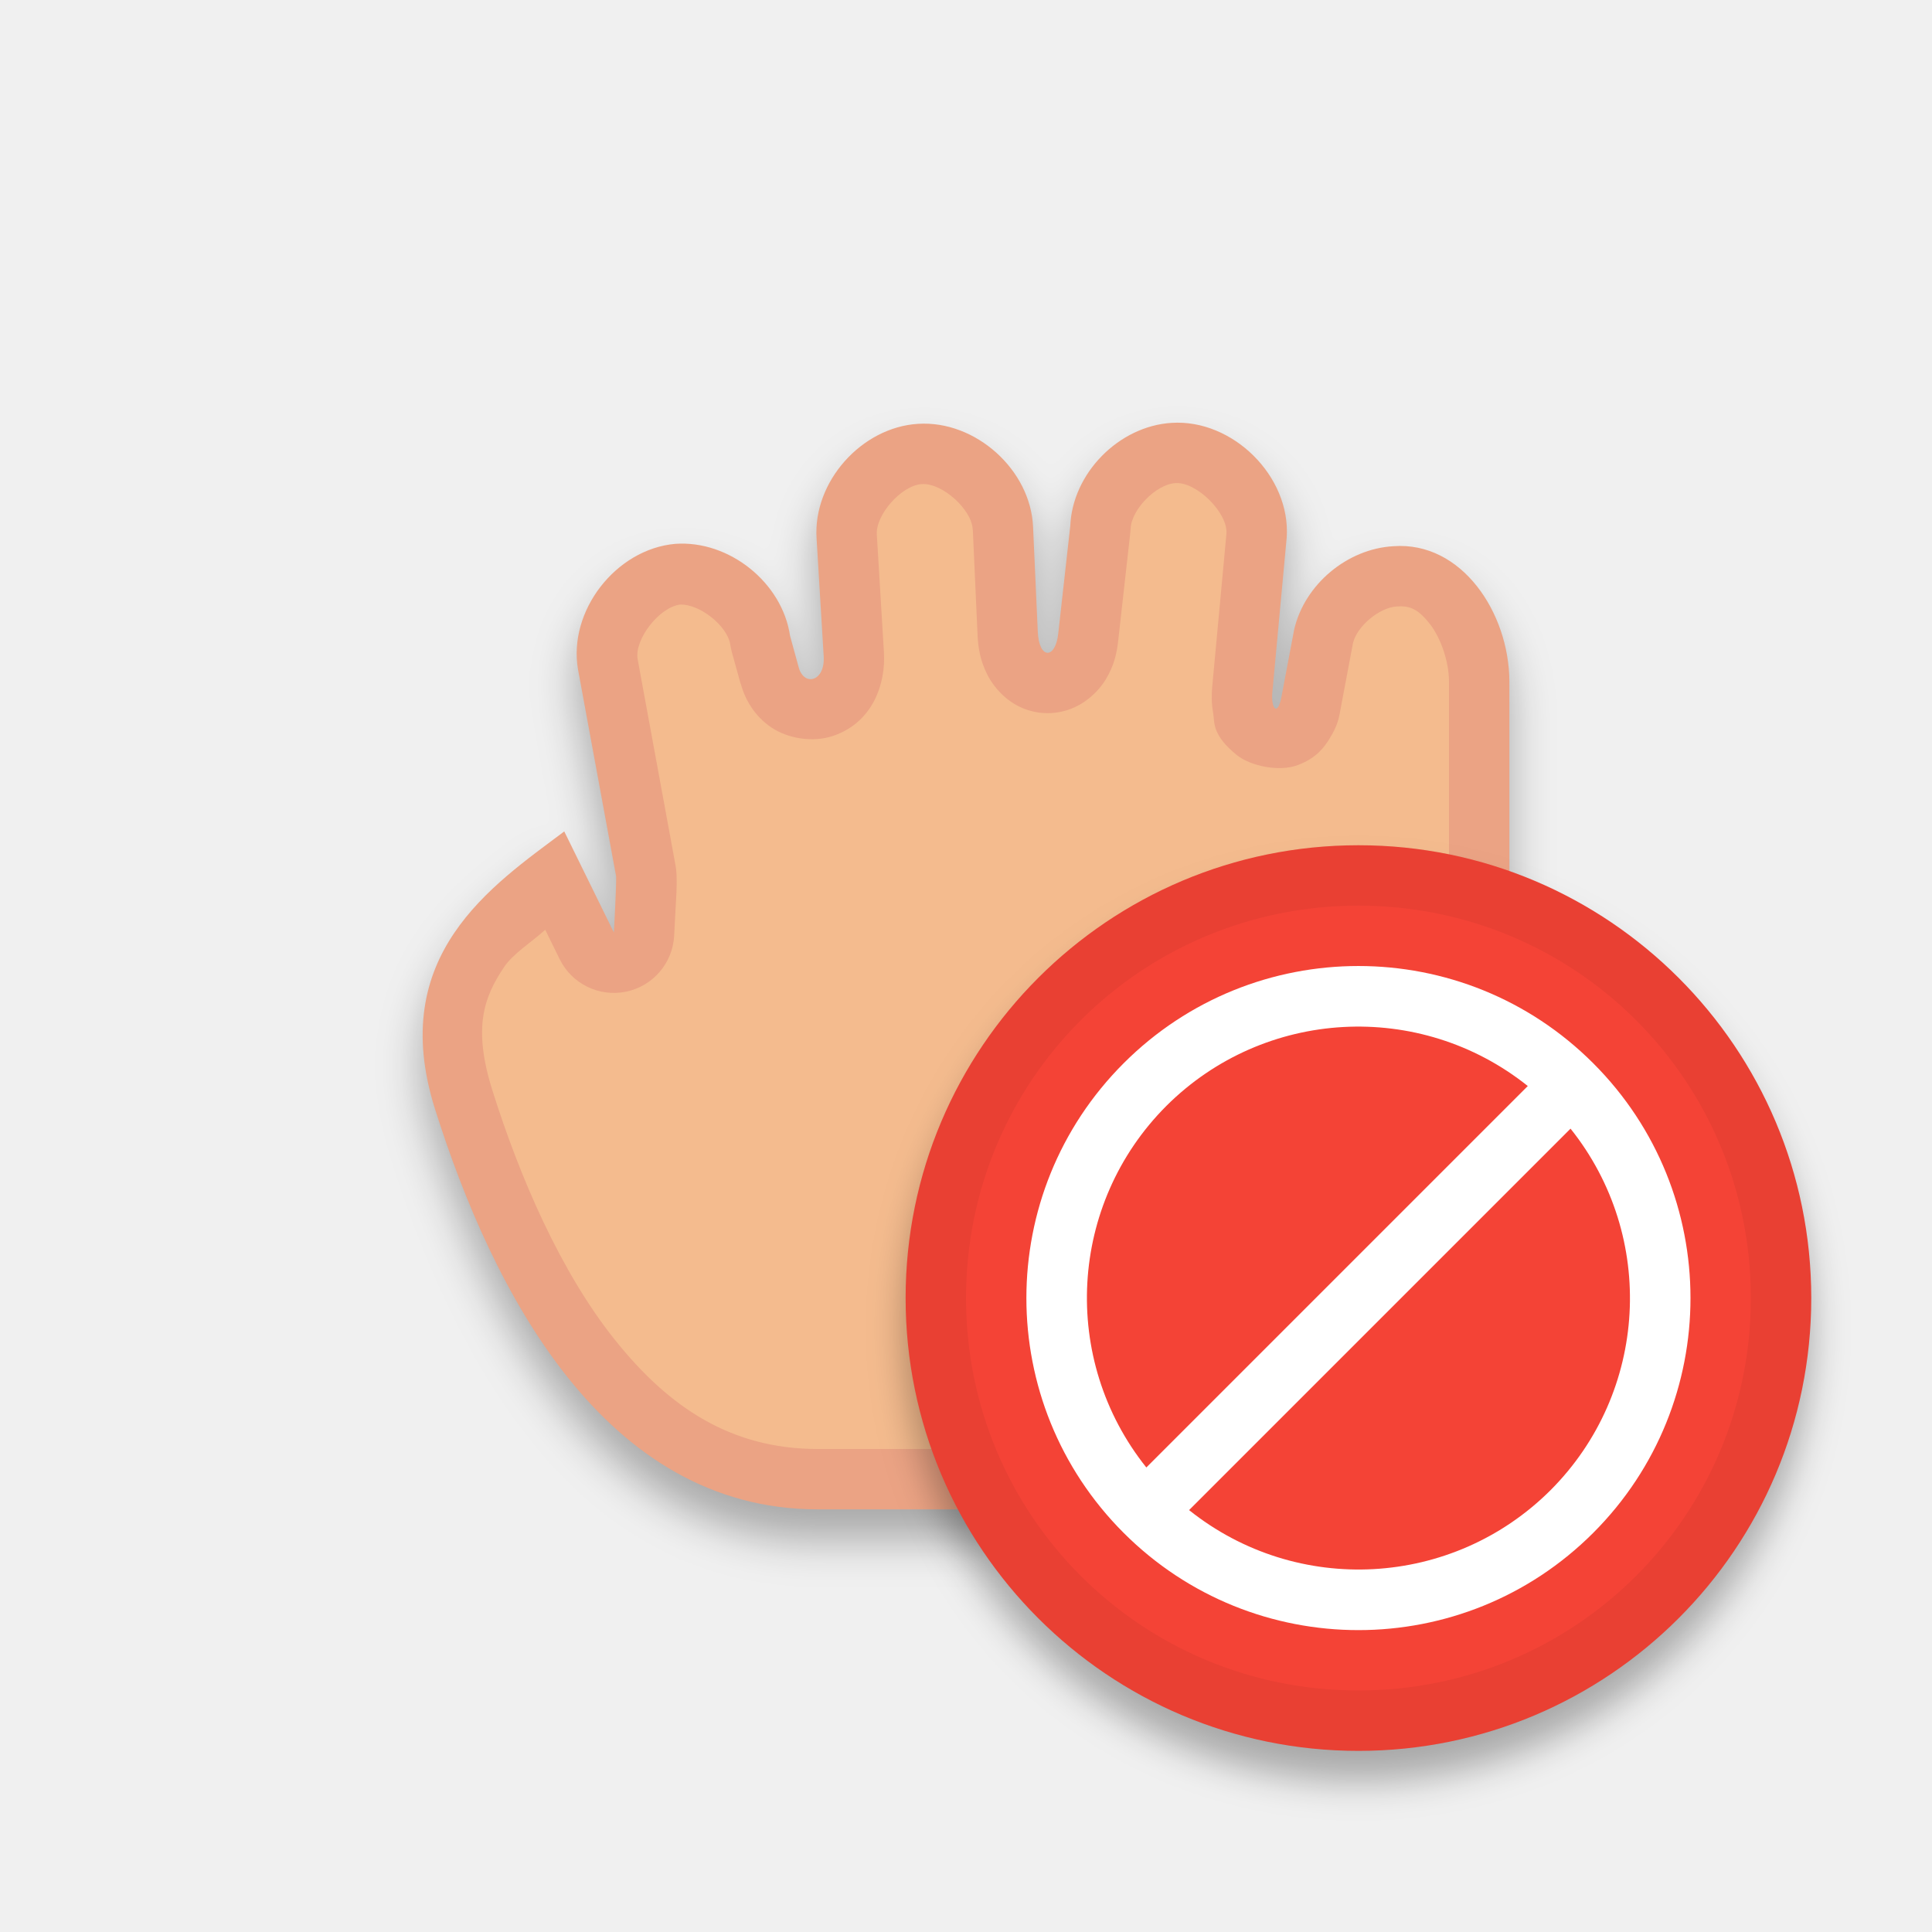
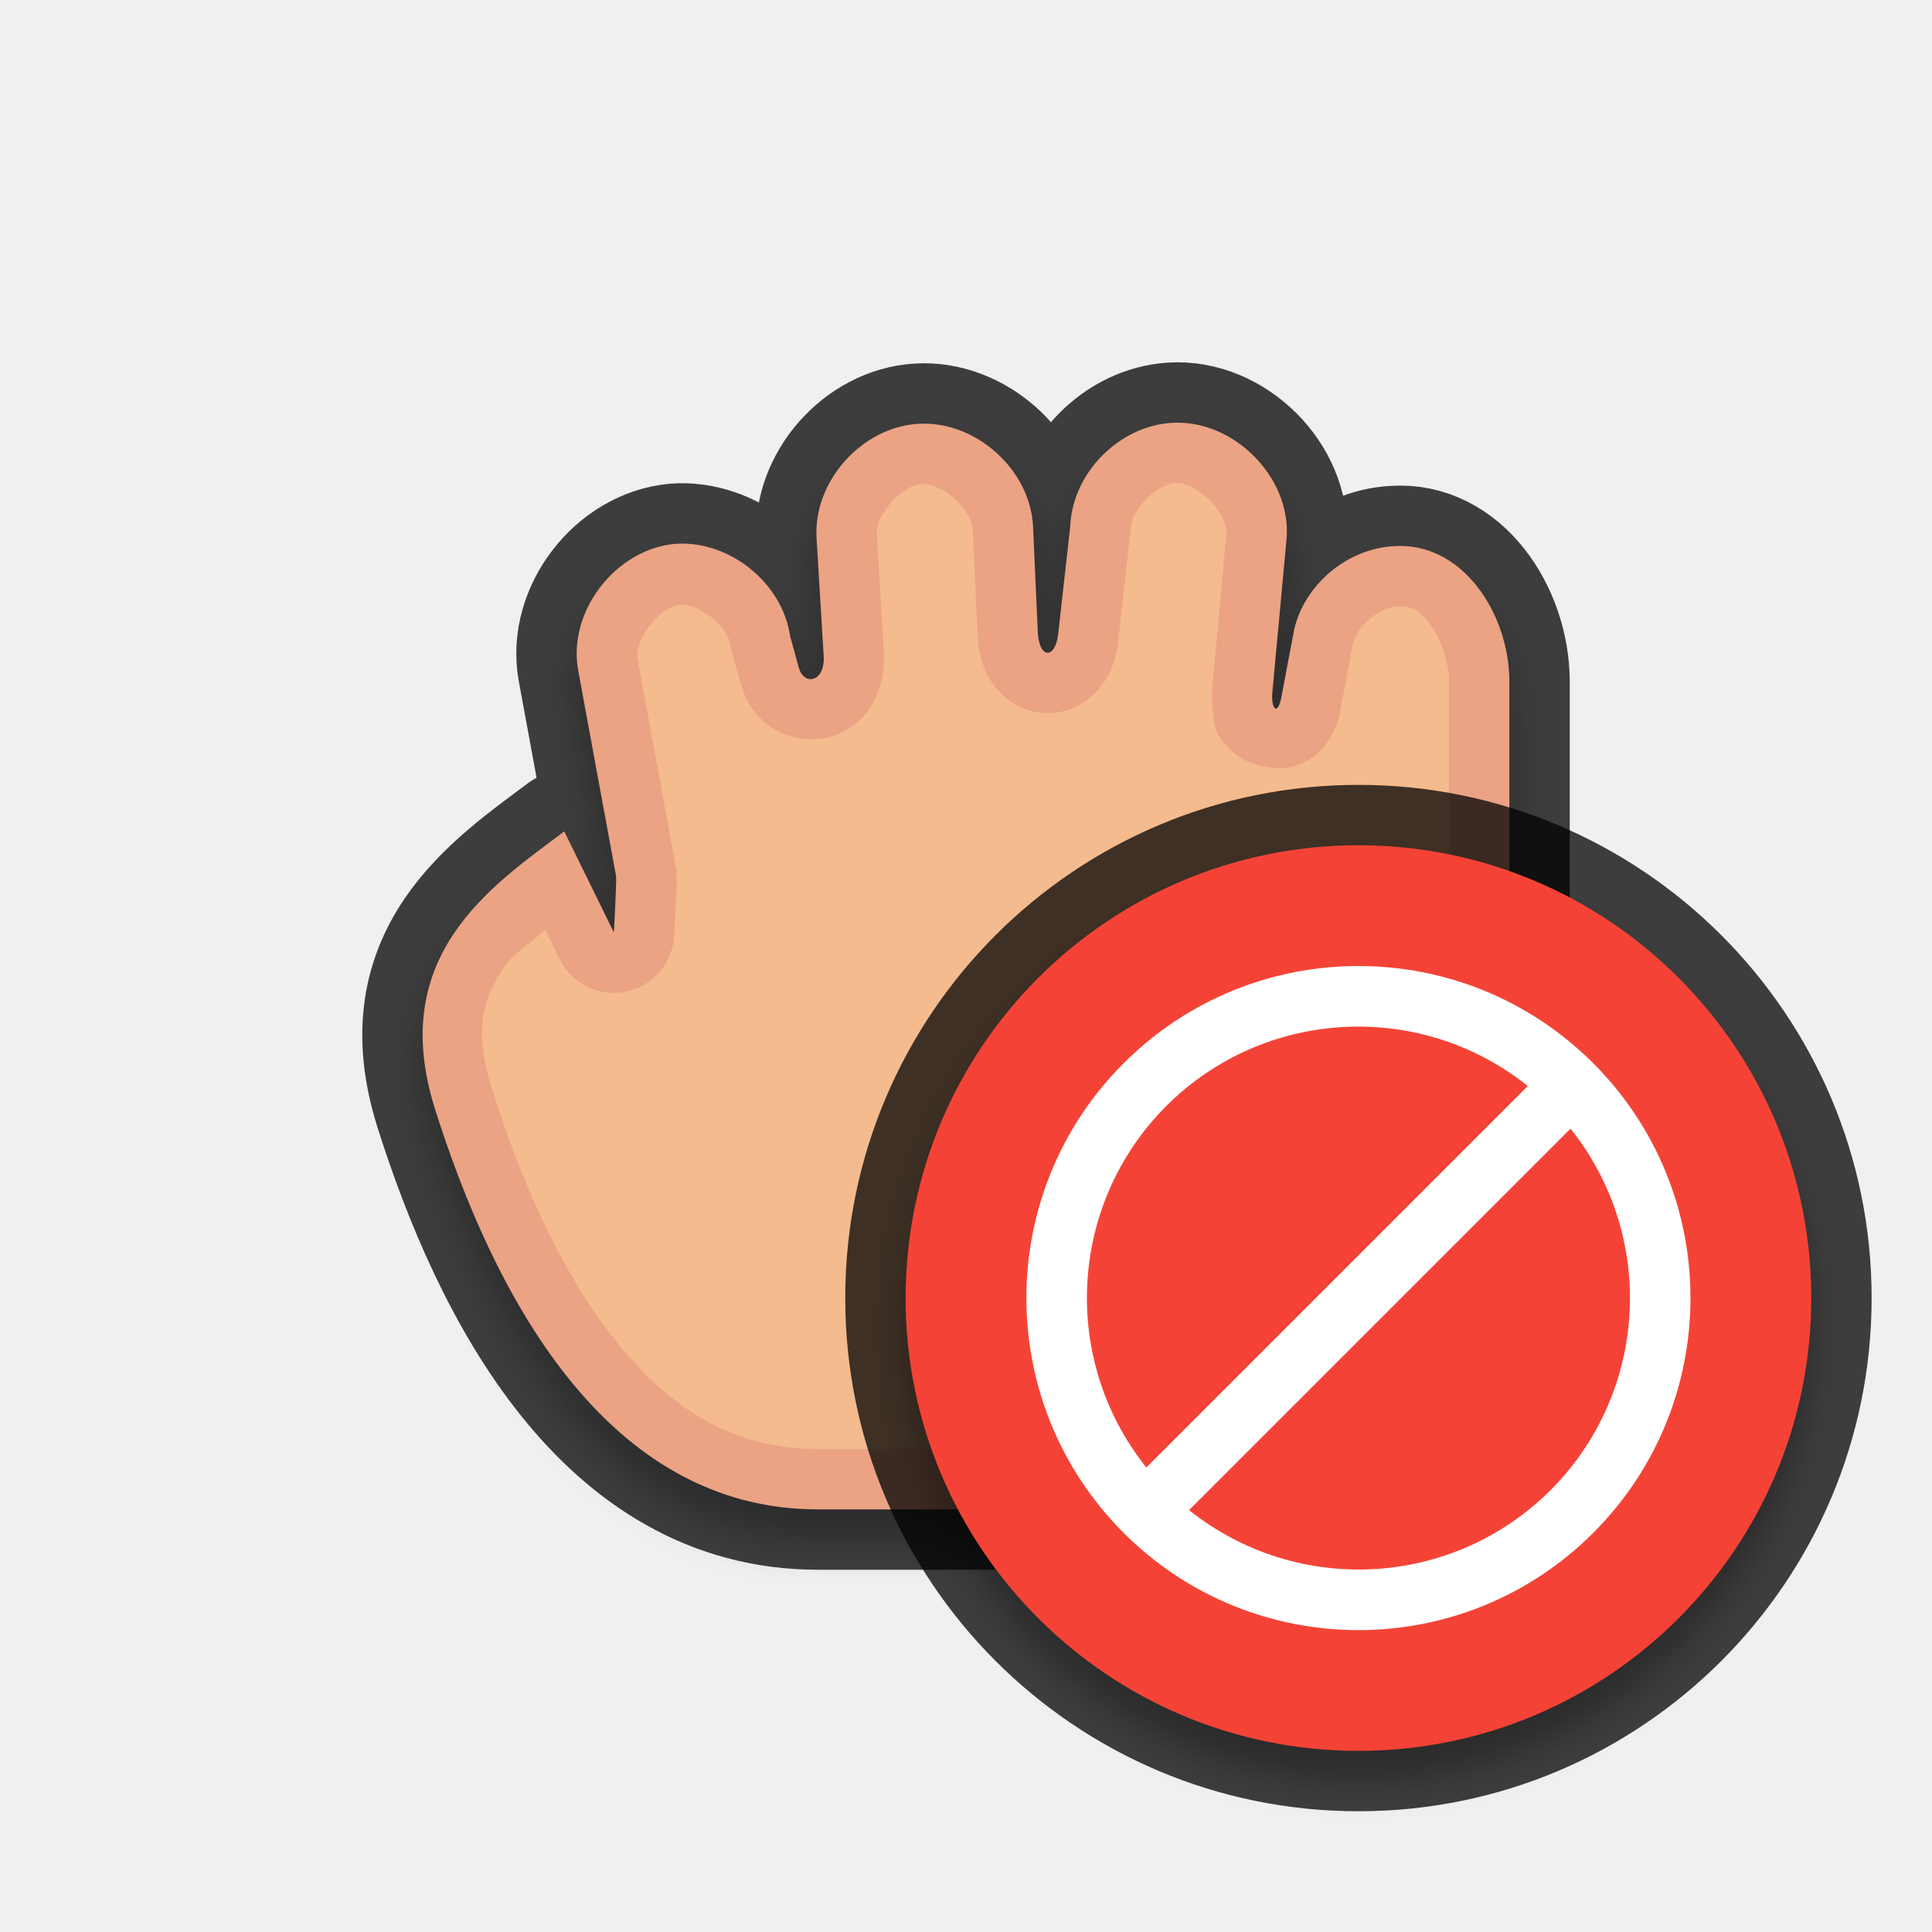
<svg xmlns="http://www.w3.org/2000/svg" id="svg6085" width="32" height="32" version="1.1">
  <defs id="defs6087">
    <filter id="filter850" style="color-interpolation-filters:sRGB" width="1.096" height="1.096" x="-.05" y="-.05">
      <feGaussianBlur id="feGaussianBlur852" stdDeviation=".36" />
    </filter>
    <filter id="filter848" style="color-interpolation-filters:sRGB" width="1.096" height="1.096" x="-.05" y="-.05">
      <feGaussianBlur id="feGaussianBlur850" stdDeviation=".36" />
    </filter>
    <filter id="filter859" style="color-interpolation-filters:sRGB" width="1.096" height="1.096" x="-.05" y="-.05">
      <feGaussianBlur id="feGaussianBlur861" stdDeviation=".36" />
    </filter>
    <filter id="filter903" style="color-interpolation-filters:sRGB" width="1.096" height="1.096" x="-.05" y="-.05">
      <feGaussianBlur id="feGaussianBlur905" stdDeviation=".3" />
    </filter>
  </defs>
  <path id="path845" style="opacity:0.3;fill:#000000;fill-opacity:1;stroke:none;stroke-width:1.193;filter:url(#filter859)" d="m 19.406,7.504 c -0.876,0.054 -1.645,0.836 -1.68,1.709 L 17.527,11 c -0.047,0.417 -0.317,0.428 -0.338,-0.037 l -0.078,-1.732 c -0.038,-0.948 -0.953,-1.771 -1.904,-1.711 -0.939,0.057 -1.742,0.962 -1.682,1.896 l 0.117,1.955 c 0.025,0.421 -0.325,0.5 -0.412,0.186 l -0.145,-0.523 c -0.128,-0.883 -1.01,-1.59 -1.904,-1.525 -0.984,0.089 -1.776,1.113 -1.607,2.082 l 0.631,3.426 c 0.006,0.151 -0.037,0.93 -0.037,0.93 L 9.346,14.271 C 8.145,15.171 6.401,16.323 7.205,18.869 8.157,21.882 10,25.5 13.546,25.5 H 20.5 c 2.485,0 4.5,-2.015 4.5,-4.5 v -7.248 -1.973 c -0.007,-1.131 -0.789,-2.316 -1.922,-2.232 -0.766,0.044 -1.468,0.633 -1.643,1.377 l -0.211,1.117 c -0.063,0.333 -0.175,0.196 -0.15,-0.074 L 21.312,9.4 c 0.066,-1.009 -0.892,-1.962 -1.906,-1.896 z" />
+   <path id="path831" style="fill:none;fill-opacity:1;stroke:#010101;stroke-width:2;stroke-opacity:1;stroke-miterlimit:4;stroke-dasharray:none;stroke-linejoin:round;stroke-linecap:round;opacity:0.75" d="M 19.406 7.004 C 18.53 7.058 17.762 7.84 17.727 8.713 L 17.527 10.5 C 17.481 10.917 17.21 10.928 17.189 10.463 L 17.111 8.73 C 17.073 7.783 16.158 6.96 15.207 7.02 C 14.268 7.077 13.465 7.981 13.525 8.916 L 13.643 10.871 C 13.668 11.293 13.317 11.371 13.23 11.057 L 13.086 10.533 C 12.958 9.65 12.076 8.943 11.182 9.008 C 10.198 9.097 9.406 10.121 9.574 11.09 L 10.205 14.516 C 10.211 14.667 10.168 15.445 10.168 15.445 L 9.346 13.771 C 8.145 14.671 6.401 15.823 7.205 18.369 C 8.157 21.382 10.001 25 13.547 25 L 20.5 25 C 22.985 25 25 22.985 25 20.5 L 25 13.252 L 25 11.279 C 24.993 10.149 24.211 8.963 23.078 9.047 C 22.312 9.091 21.61 9.68 21.436 10.424 L 21.225 11.541 C 21.162 11.874 21.049 11.737 21.074 11.467 L 21.312 8.9 C 21.378 7.891 20.42 6.939 19.406 7.004 z" />
  <path id="path4236-1-58-5-6-0" style="fill:#f4bb8e;fill-opacity:1;stroke:none;stroke-width:1.193" d="M 19.438 7.502 A 0.5 0.5 0 0 0 19.438 7.504 C 18.839 7.541 18.25 8.14 18.227 8.732 A 0.5 0.5 0 0 1 18.223 8.768 L 18.023 10.555 C 18.006 10.712 17.97 10.856 17.883 10.998 C 17.795 11.14 17.606 11.325 17.326 11.312 C 17.047 11.3 16.872 11.098 16.797 10.947 C 16.721 10.797 16.697 10.651 16.689 10.486 L 16.611 8.754 A 0.5 0.5 0 0 1 16.611 8.75 C 16.586 8.112 15.882 7.477 15.238 7.518 A 0.5 0.5 0 0 0 15.238 7.52 C 14.601 7.558 13.983 8.253 14.023 8.883 A 0.5 0.5 0 0 1 14.025 8.887 L 14.143 10.842 C 14.163 11.192 14.024 11.581 13.643 11.713 C 13.452 11.779 13.219 11.744 13.055 11.633 C 12.891 11.522 12.794 11.356 12.748 11.189 L 12.604 10.666 A 0.5 0.5 0 0 1 12.592 10.605 C 12.505 10.009 11.832 9.468 11.225 9.508 C 10.562 9.57 9.956 10.352 10.066 11 L 10.066 11.002 L 10.066 11.004 L 10.697 14.426 A 0.5 0.5 0 0 1 10.705 14.496 C 10.711 14.653 10.698 14.844 10.688 15.061 C 10.677 15.277 10.668 15.473 10.668 15.473 A 0.5 0.5 0 0 1 9.719 15.666 L 9.189 14.59 C 8.732 14.942 8.242 15.281 7.938 15.732 C 7.521 16.348 7.317 17.066 7.682 18.219 C 8.147 19.692 8.832 21.298 9.793 22.502 C 10.754 23.705 11.944 24.5 13.547 24.5 L 20.5 24.5 C 22.715 24.5 24.5 22.715 24.5 20.5 L 24.5 13.252 L 24.5 11.283 C 24.497 10.832 24.329 10.347 24.068 10.018 C 23.808 9.688 23.5 9.517 23.115 9.545 A 0.5 0.5 0 0 1 23.107 9.547 C 22.58 9.577 22.045 10.027 21.924 10.537 L 21.717 11.633 C 21.695 11.749 21.677 11.842 21.592 11.977 C 21.549 12.044 21.483 12.141 21.318 12.203 C 21.154 12.265 20.912 12.207 20.803 12.119 C 20.584 11.943 20.604 11.828 20.586 11.727 C 20.568 11.625 20.566 11.526 20.576 11.42 L 20.812 8.865 C 20.854 8.191 20.119 7.458 19.438 7.502 z" />
  <path id="path838" style="color:#000000;font-style:normal;font-variant:normal;font-weight:normal;font-stretch:normal;font-size:medium;line-height:normal;font-family:sans-serif;font-variant-ligatures:normal;font-variant-position:normal;font-variant-caps:normal;font-variant-numeric:normal;font-variant-alternates:normal;font-feature-settings:normal;text-indent:0;text-align:start;text-decoration:none;text-decoration-line:none;text-decoration-style:solid;text-decoration-color:#000000;letter-spacing:normal;word-spacing:normal;text-transform:none;writing-mode:lr-tb;direction:ltr;text-orientation:mixed;dominant-baseline:auto;baseline-shift:baseline;text-anchor:start;white-space:normal;shape-padding:0;clip-rule:nonzero;display:inline;overflow:visible;visibility:visible;opacity:1;isolation:auto;mix-blend-mode:normal;color-interpolation:sRGB;color-interpolation-filters:linearRGB;solid-color:#000000;solid-opacity:1;vector-effect:none;fill:#eba384;fill-opacity:1;fill-rule:nonzero;stroke:none;stroke-width:2;stroke-linecap:round;stroke-linejoin:round;stroke-miterlimit:4;stroke-dasharray:none;stroke-dashoffset:0;stroke-opacity:1;color-rendering:auto;image-rendering:auto;shape-rendering:auto;text-rendering:auto;enable-background:accumulate" d="M 19.406 7.004 C 18.53 7.058 17.762 7.84 17.727 8.713 L 17.527 10.5 C 17.481 10.917 17.21 10.928 17.189 10.463 L 17.111 8.73 C 17.073 7.783 16.158 6.96 15.207 7.02 C 14.268 7.077 13.465 7.981 13.525 8.916 L 13.643 10.871 C 13.668 11.293 13.317 11.371 13.23 11.057 L 13.086 10.533 C 12.958 9.65 12.076 8.943 11.182 9.008 C 10.198 9.097 9.406 10.121 9.574 11.09 L 10.205 14.516 C 10.211 14.667 10.168 15.445 10.168 15.445 L 9.346 13.771 C 8.145 14.671 6.401 15.823 7.205 18.369 C 8.157 21.382 10.001 25 13.547 25 L 20.5 25 C 22.985 25 25 22.985 25 20.5 L 25 13.252 L 25 11.279 C 24.993 10.149 24.211 8.963 23.078 9.047 C 22.312 9.091 21.61 9.68 21.436 10.424 L 21.225 11.541 C 21.162 11.874 21.049 11.737 21.074 11.467 L 21.312 8.9 C 21.378 7.891 20.42 6.939 19.406 7.004 z M 19.467 8.002 A 1 1 0 0 0 19.471 8.002 C 19.822 7.979 20.337 8.496 20.314 8.836 L 20.078 11.375 C 20.065 11.519 20.066 11.655 20.094 11.812 C 20.121 11.97 20.07 12.171 20.49 12.51 C 20.701 12.679 21.176 12.793 21.496 12.672 C 21.817 12.551 21.938 12.365 22.014 12.246 C 22.166 12.007 22.179 11.876 22.207 11.727 L 22.41 10.65 C 22.477 10.373 22.845 10.062 23.135 10.045 A 1 1 0 0 0 23.152 10.045 C 23.356 10.03 23.495 10.097 23.678 10.328 C 23.86 10.559 23.998 10.948 24 11.285 L 24 13.252 L 24 20.5 C 24 22.445 22.445 24 20.5 24 L 13.547 24 C 12.114 24 11.083 23.317 10.184 22.191 C 9.285 21.066 8.613 19.508 8.158 18.068 C 7.832 17.035 8.005 16.527 8.352 16.014 C 8.499 15.795 8.804 15.605 9.031 15.4 L 9.27 15.887 A 1 1 0 0 0 11.166 15.5 C 11.166 15.5 11.177 15.303 11.188 15.084 C 11.198 14.865 11.215 14.715 11.205 14.477 A 1 1 0 0 0 11.189 14.334 L 10.561 10.916 C 10.506 10.589 10.921 10.056 11.264 10.014 C 11.587 10 12.051 10.368 12.096 10.678 A 1 1 0 0 0 12.121 10.799 L 12.266 11.322 A 1 1 0 0 0 12.268 11.322 C 12.338 11.577 12.49 11.855 12.773 12.047 C 13.057 12.239 13.473 12.301 13.807 12.186 C 14.474 11.954 14.67 11.302 14.641 10.812 A 1 1 0 0 0 14.641 10.811 L 14.523 8.855 A 1 1 0 0 0 14.523 8.852 C 14.502 8.527 14.932 8.038 15.268 8.018 A 1 1 0 0 0 15.27 8.018 C 15.607 7.996 16.098 8.441 16.111 8.77 A 1 1 0 0 0 16.113 8.775 L 16.191 10.508 C 16.201 10.721 16.23 10.928 16.352 11.172 C 16.474 11.415 16.784 11.788 17.305 11.811 C 17.826 11.833 18.168 11.492 18.311 11.26 C 18.453 11.027 18.498 10.821 18.521 10.611 L 18.721 8.824 A 1 1 0 0 0 18.727 8.754 C 18.739 8.442 19.146 8.022 19.467 8.002 z" />
  <circle id="circle830" style="opacity:0.3;fill:#000000;fill-opacity:1;stroke:none;stroke-width:0;stroke-linecap:round;stroke-linejoin:round;stroke-miterlimit:4;stroke-dasharray:none;stroke-dashoffset:0;stroke-opacity:1;paint-order:normal;filter:url(#filter903)" cx="22.5" cy="22" r="7.5" />
+   <circle id="circle836" style="opacity:0.75;fill:#010101;fill-opacity:1;stroke:none;stroke-width:0;stroke-linecap:round;stroke-linejoin:round;stroke-miterlimit:4;stroke-dasharray:none;stroke-dashoffset:0;stroke-opacity:1;paint-order:normal" cx="22.5" cy="21.5" r="8.5" />
  <circle id="path828-6" style="opacity:1;fill:#f44336;fill-opacity:1;stroke:none;stroke-width:0;stroke-linecap:round;stroke-linejoin:round;stroke-miterlimit:4;stroke-dasharray:none;stroke-dashoffset:0;stroke-opacity:1;paint-order:normal" cx="22.5" cy="21.5" r="7.5" />
  <path id="path845-3" style="opacity:1;fill:#ffffff;fill-opacity:1;stroke:none;stroke-width:0;stroke-linecap:round;stroke-linejoin:round;stroke-miterlimit:4;stroke-dasharray:none;stroke-dashoffset:0;stroke-opacity:1;paint-order:normal" d="m 26.389,17.611 a 5.5,5.5 0 0 0 -7.778,0 5.5,5.5 0 0 0 0,7.778 5.5,5.5 0 0 0 7.778,0 5.5,5.5 0 0 0 0,-7.778 z m -0.376,1.083 a 4.5,4.5 0 0 1 -0.331,5.988 4.5,4.5 0 0 1 -5.987,0.33 z m -0.708,-0.706 -6.318,6.318 a 4.5,4.5 0 0 1 0.331,-5.988 4.5,4.5 0 0 1 5.987,-0.33 z" />
-   <path id="circle823" style="opacity:0.05;fill:#010101;fill-opacity:1;stroke:none;stroke-width:0;stroke-linecap:round;stroke-linejoin:round;stroke-miterlimit:4;stroke-dasharray:none;stroke-dashoffset:0;stroke-opacity:1;paint-order:normal" d="M 22.5,14 A 7.5,7.5 0 0 0 15,21.5 7.5,7.5 0 0 0 22.5,29 7.5,7.5 0 0 0 30,21.5 7.5,7.5 0 0 0 22.5,14 Z m 0,1 C 26.102,15 29,17.898 29,21.5 29,25.102 26.102,28 22.5,28 18.898,28 16,25.102 16,21.5 16,17.898 18.898,15 22.5,15 Z" />
</svg>
